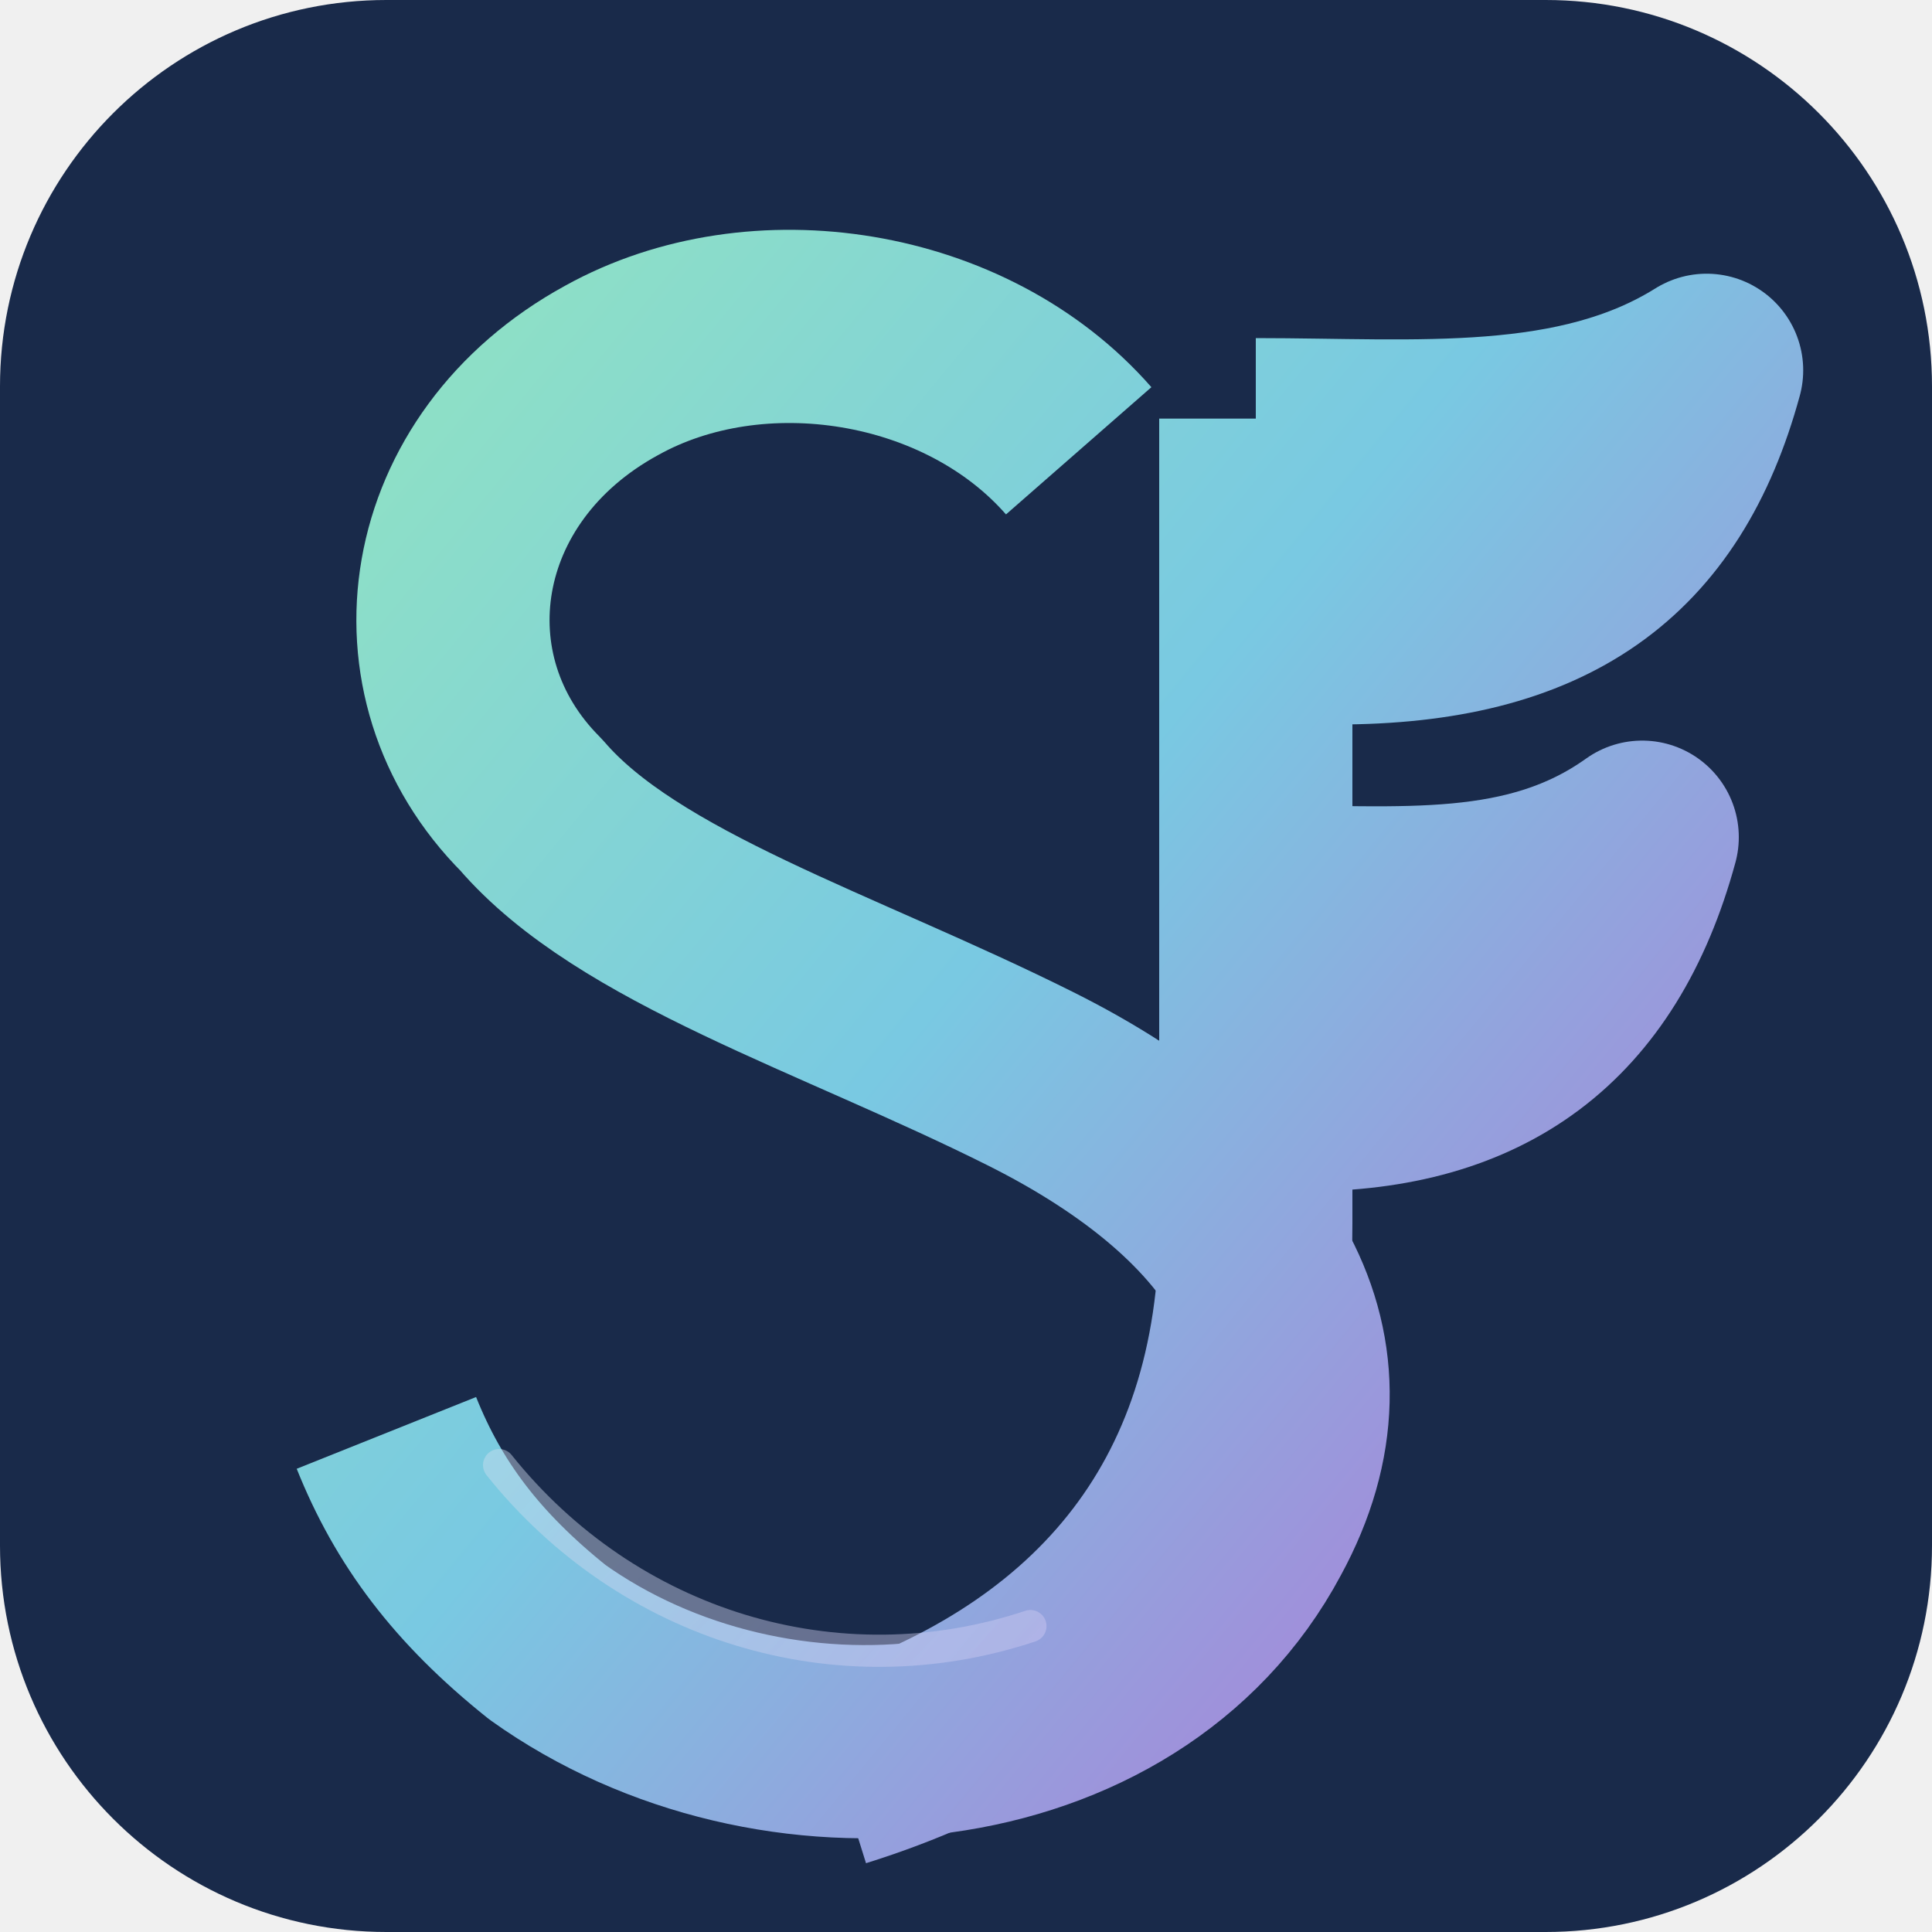
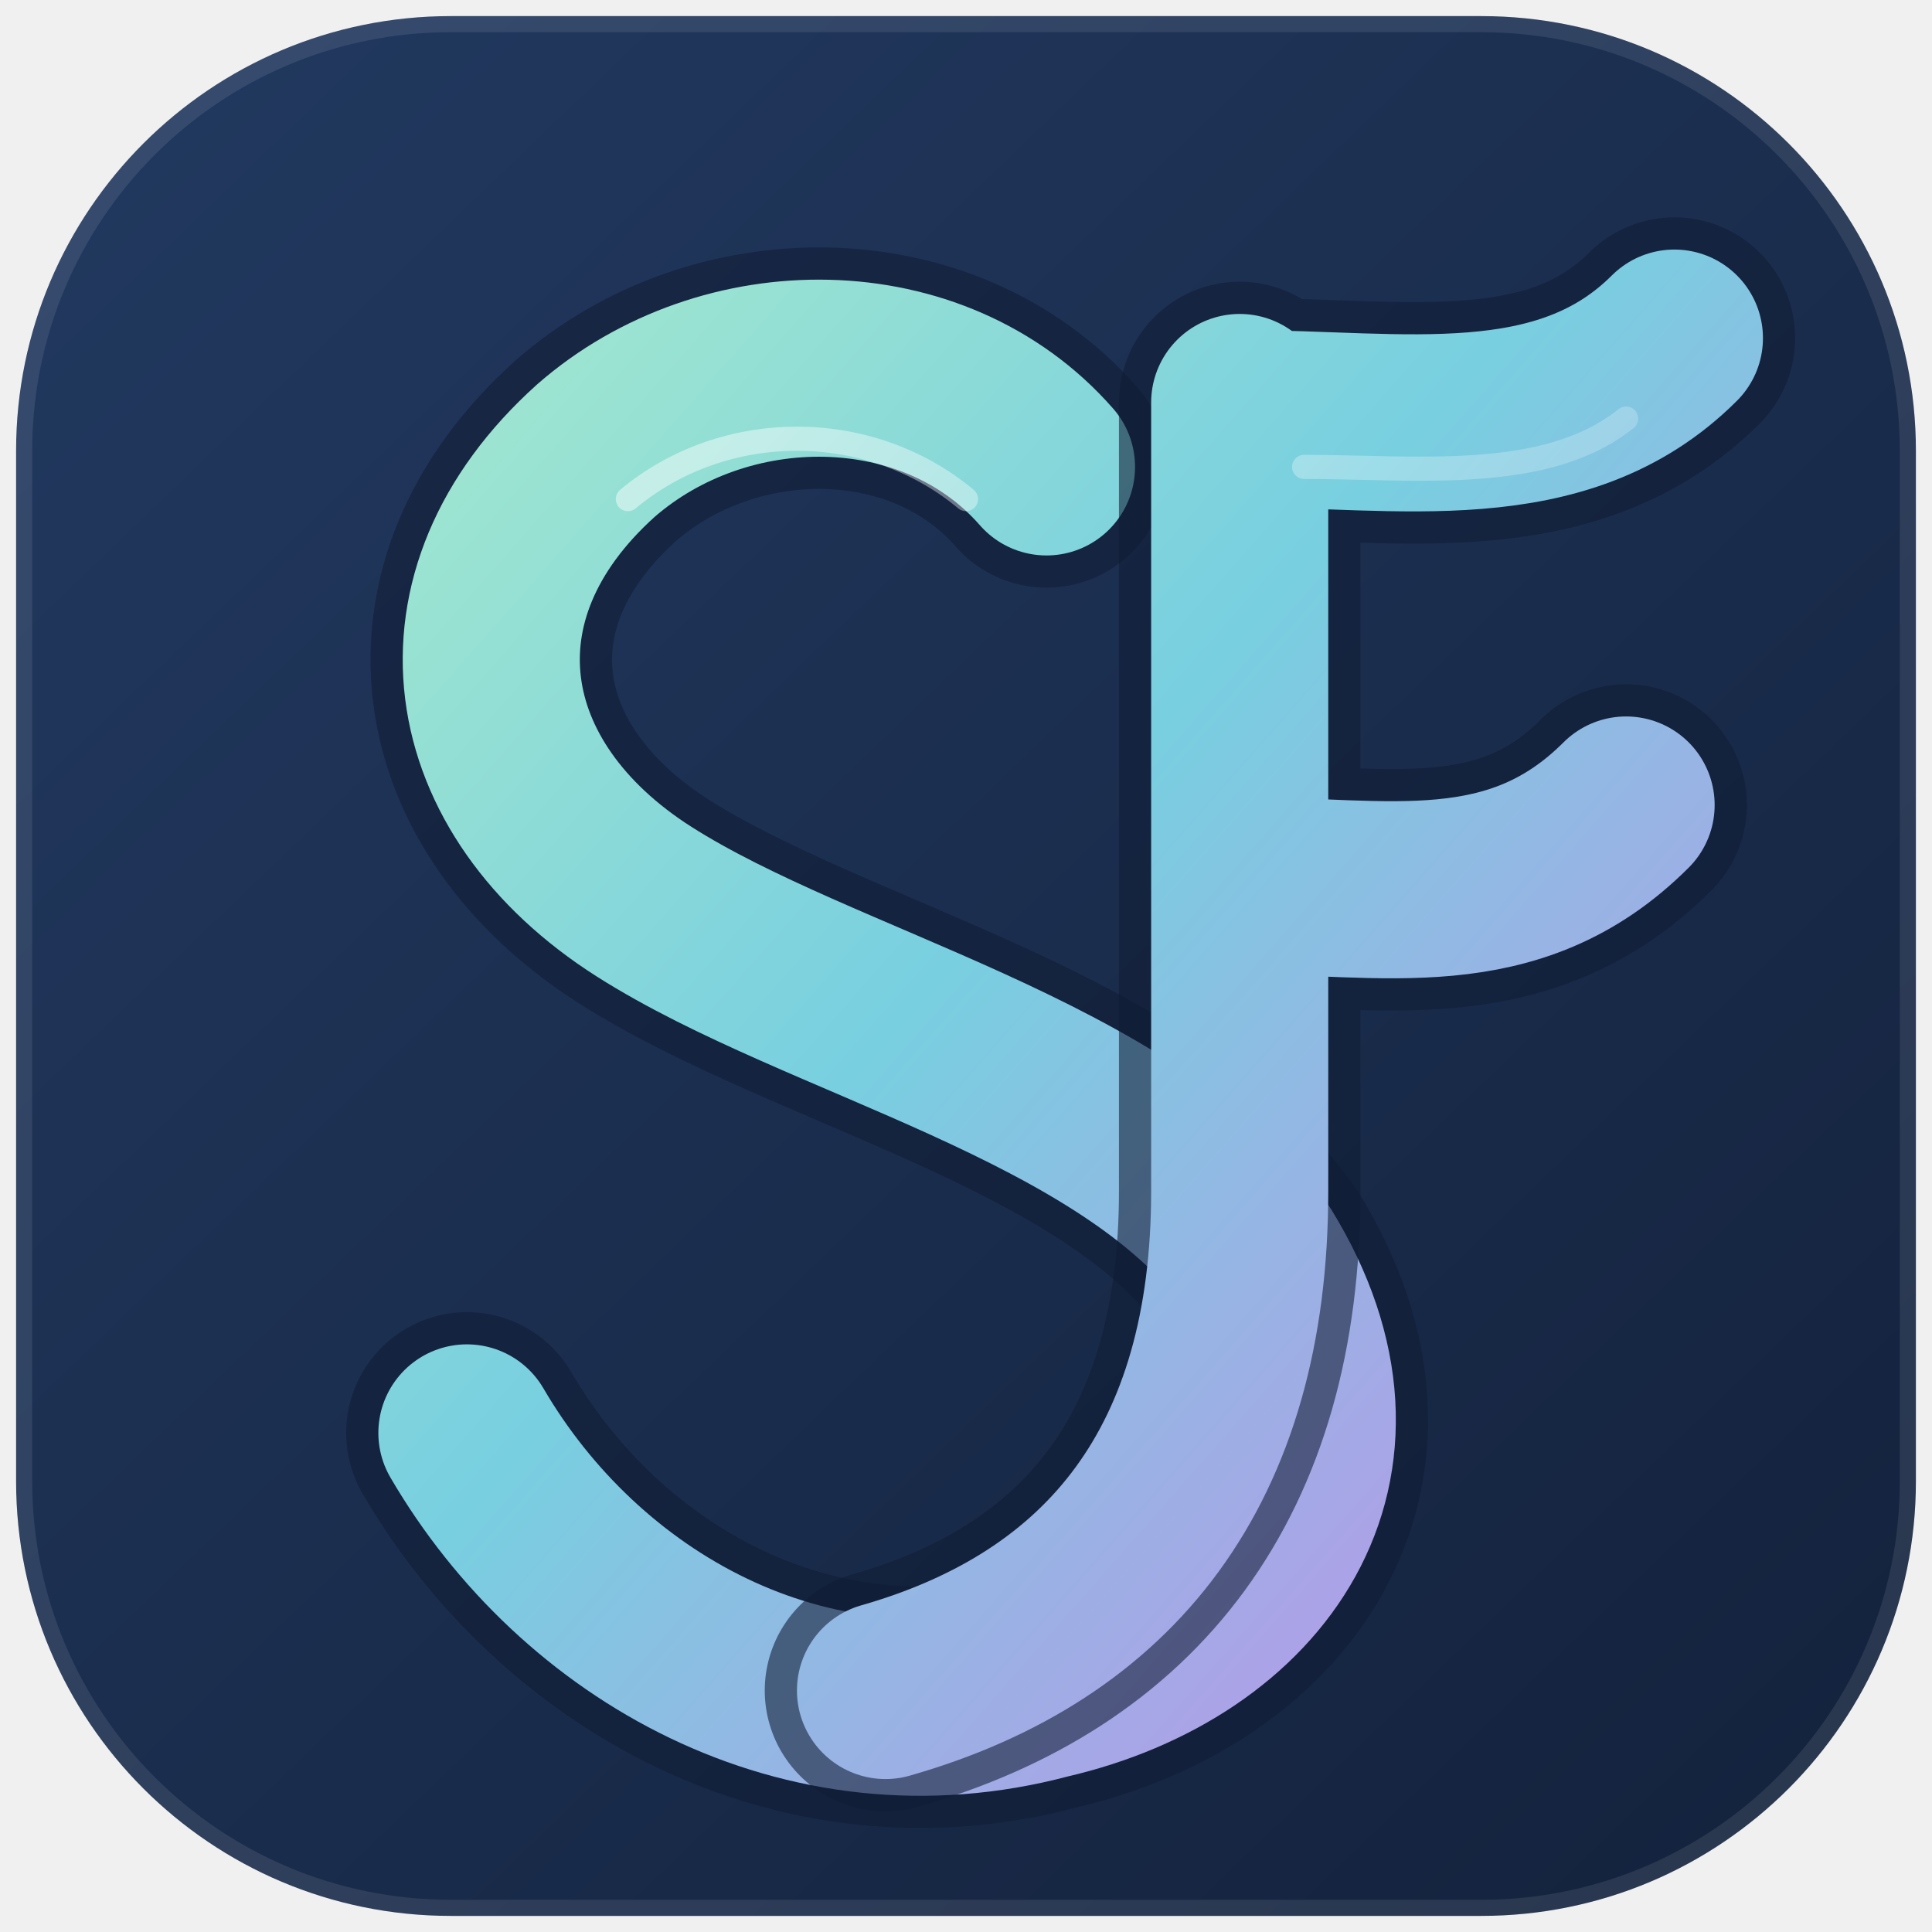
<svg xmlns="http://www.w3.org/2000/svg" viewBox="0 0 120 120" fill="none">
  <defs>
-     <linearGradient id="sf-mark" x1="22" y1="29" x2="101" y2="94" gradientUnits="userSpaceOnUse">
-       <stop stop-color="#8EE0C6" />
-       <stop offset=".48" stop-color="#79C9E2" />
-       <stop offset="1" stop-color="#A982D9" />
+     <linearGradient id="bg" x1="10" y1="8" x2="110" y2="112" gradientUnits="userSpaceOnUse">
+       <stop stop-color="#21385E" />
+       <stop offset="1" stop-color="#14233E" />
    </linearGradient>
-     <linearGradient id="sf-highlight" x1="28" y1="28" x2="97" y2="93" gradientUnits="userSpaceOnUse">
-       <stop stop-color="#C2F2E2" stop-opacity=".72" />
-       <stop offset="1" stop-color="#D9C6FA" stop-opacity=".55" />
+     <linearGradient id="mark" x1="23" y1="27" x2="99" y2="94" gradientUnits="userSpaceOnUse">
+       <stop stop-color="#A1E7CF" />
+       <stop offset=".48" stop-color="#78CFE0" />
+       <stop offset="1" stop-color="#B59AE8" />
+     </linearGradient>
+     <linearGradient id="shine" x1="29" y1="28" x2="93" y2="89" gradientUnits="userSpaceOnUse">
+       <stop stop-color="#FFFFFF" stop-opacity=".52" />
+       <stop offset="1" stop-color="#FFFFFF" stop-opacity="0" />
    </linearGradient>
  </defs>
-   <rect width="120" height="120" rx="24" fill="#192A4A" />
-   <path d="M67 28C60 20 47 18 38 23C27 29 25 42 33 50C39 57 52 61 64 67C78 74 84 84 78 95C70 110 48 112 34 102C29 98 26 94 24 89" stroke="url(#sf-mark)" stroke-width="12" stroke-linecap="butt" stroke-linejoin="round" />
-   <path d="M78 26V76C78 94 68 105 52 110" stroke="url(#sf-mark)" stroke-width="12" stroke-linecap="butt" stroke-linejoin="round" />
-   <path d="M78 27C88 27 98 28 106 23C103 34 96 39 83 39H78" stroke="url(#sf-mark)" stroke-width="12" stroke-linecap="butt" stroke-linejoin="round" />
-   <path d="M78 56C87 56 95 57 102 52C99 63 92 68 81 68H78" stroke="url(#sf-mark)" stroke-width="12" stroke-linecap="butt" stroke-linejoin="round" />
-   <path d="M31 91C39 101 52 105 64 101" stroke="url(#sf-highlight)" stroke-width="2" stroke-linecap="round" opacity=".7" />
+   <rect x="1" y="1" width="118" height="118" rx="27" fill="url(#bg)" />
+   <rect x="1.5" y="1.5" width="117" height="117" rx="26.5" stroke="#FFFFFF" stroke-opacity=".09" />
+   <path d="M65 29C58 21 45 21 37 28C27 37 29 49 40 56C51 63 70 67 78 78C86 91 78 102 65 105C50 109 36 101 29 89" stroke="#101D35" stroke-opacity=".58" stroke-width="15" stroke-linecap="round" stroke-linejoin="round" />
+   <path d="M65 29C58 21 45 21 37 28C27 37 29 49 40 56C51 63 70 67 78 78C86 91 78 102 65 105C50 109 36 101 29 89" stroke="url(#mark)" stroke-width="11" stroke-linecap="round" stroke-linejoin="round" />
+   <path d="M77 25V74C77 91 69 101 55 105M77 26C87 26 97 28 104 21M77 55C86 55 94 57 101 50" stroke="#101D35" stroke-opacity=".58" stroke-width="15" stroke-linecap="round" stroke-linejoin="round" />
+   <path d="M77 25V74C77 91 69 101 55 105M77 26C87 26 97 28 104 21M77 55C86 55 94 57 101 50" stroke="url(#mark)" stroke-width="11" stroke-linecap="round" stroke-linejoin="round" />
+   <path d="M39 31C45 26 54 26 60 31M81 29C88 29 96 30 101 26" stroke="url(#shine)" stroke-width="1.5" stroke-linecap="round" />
</svg>
